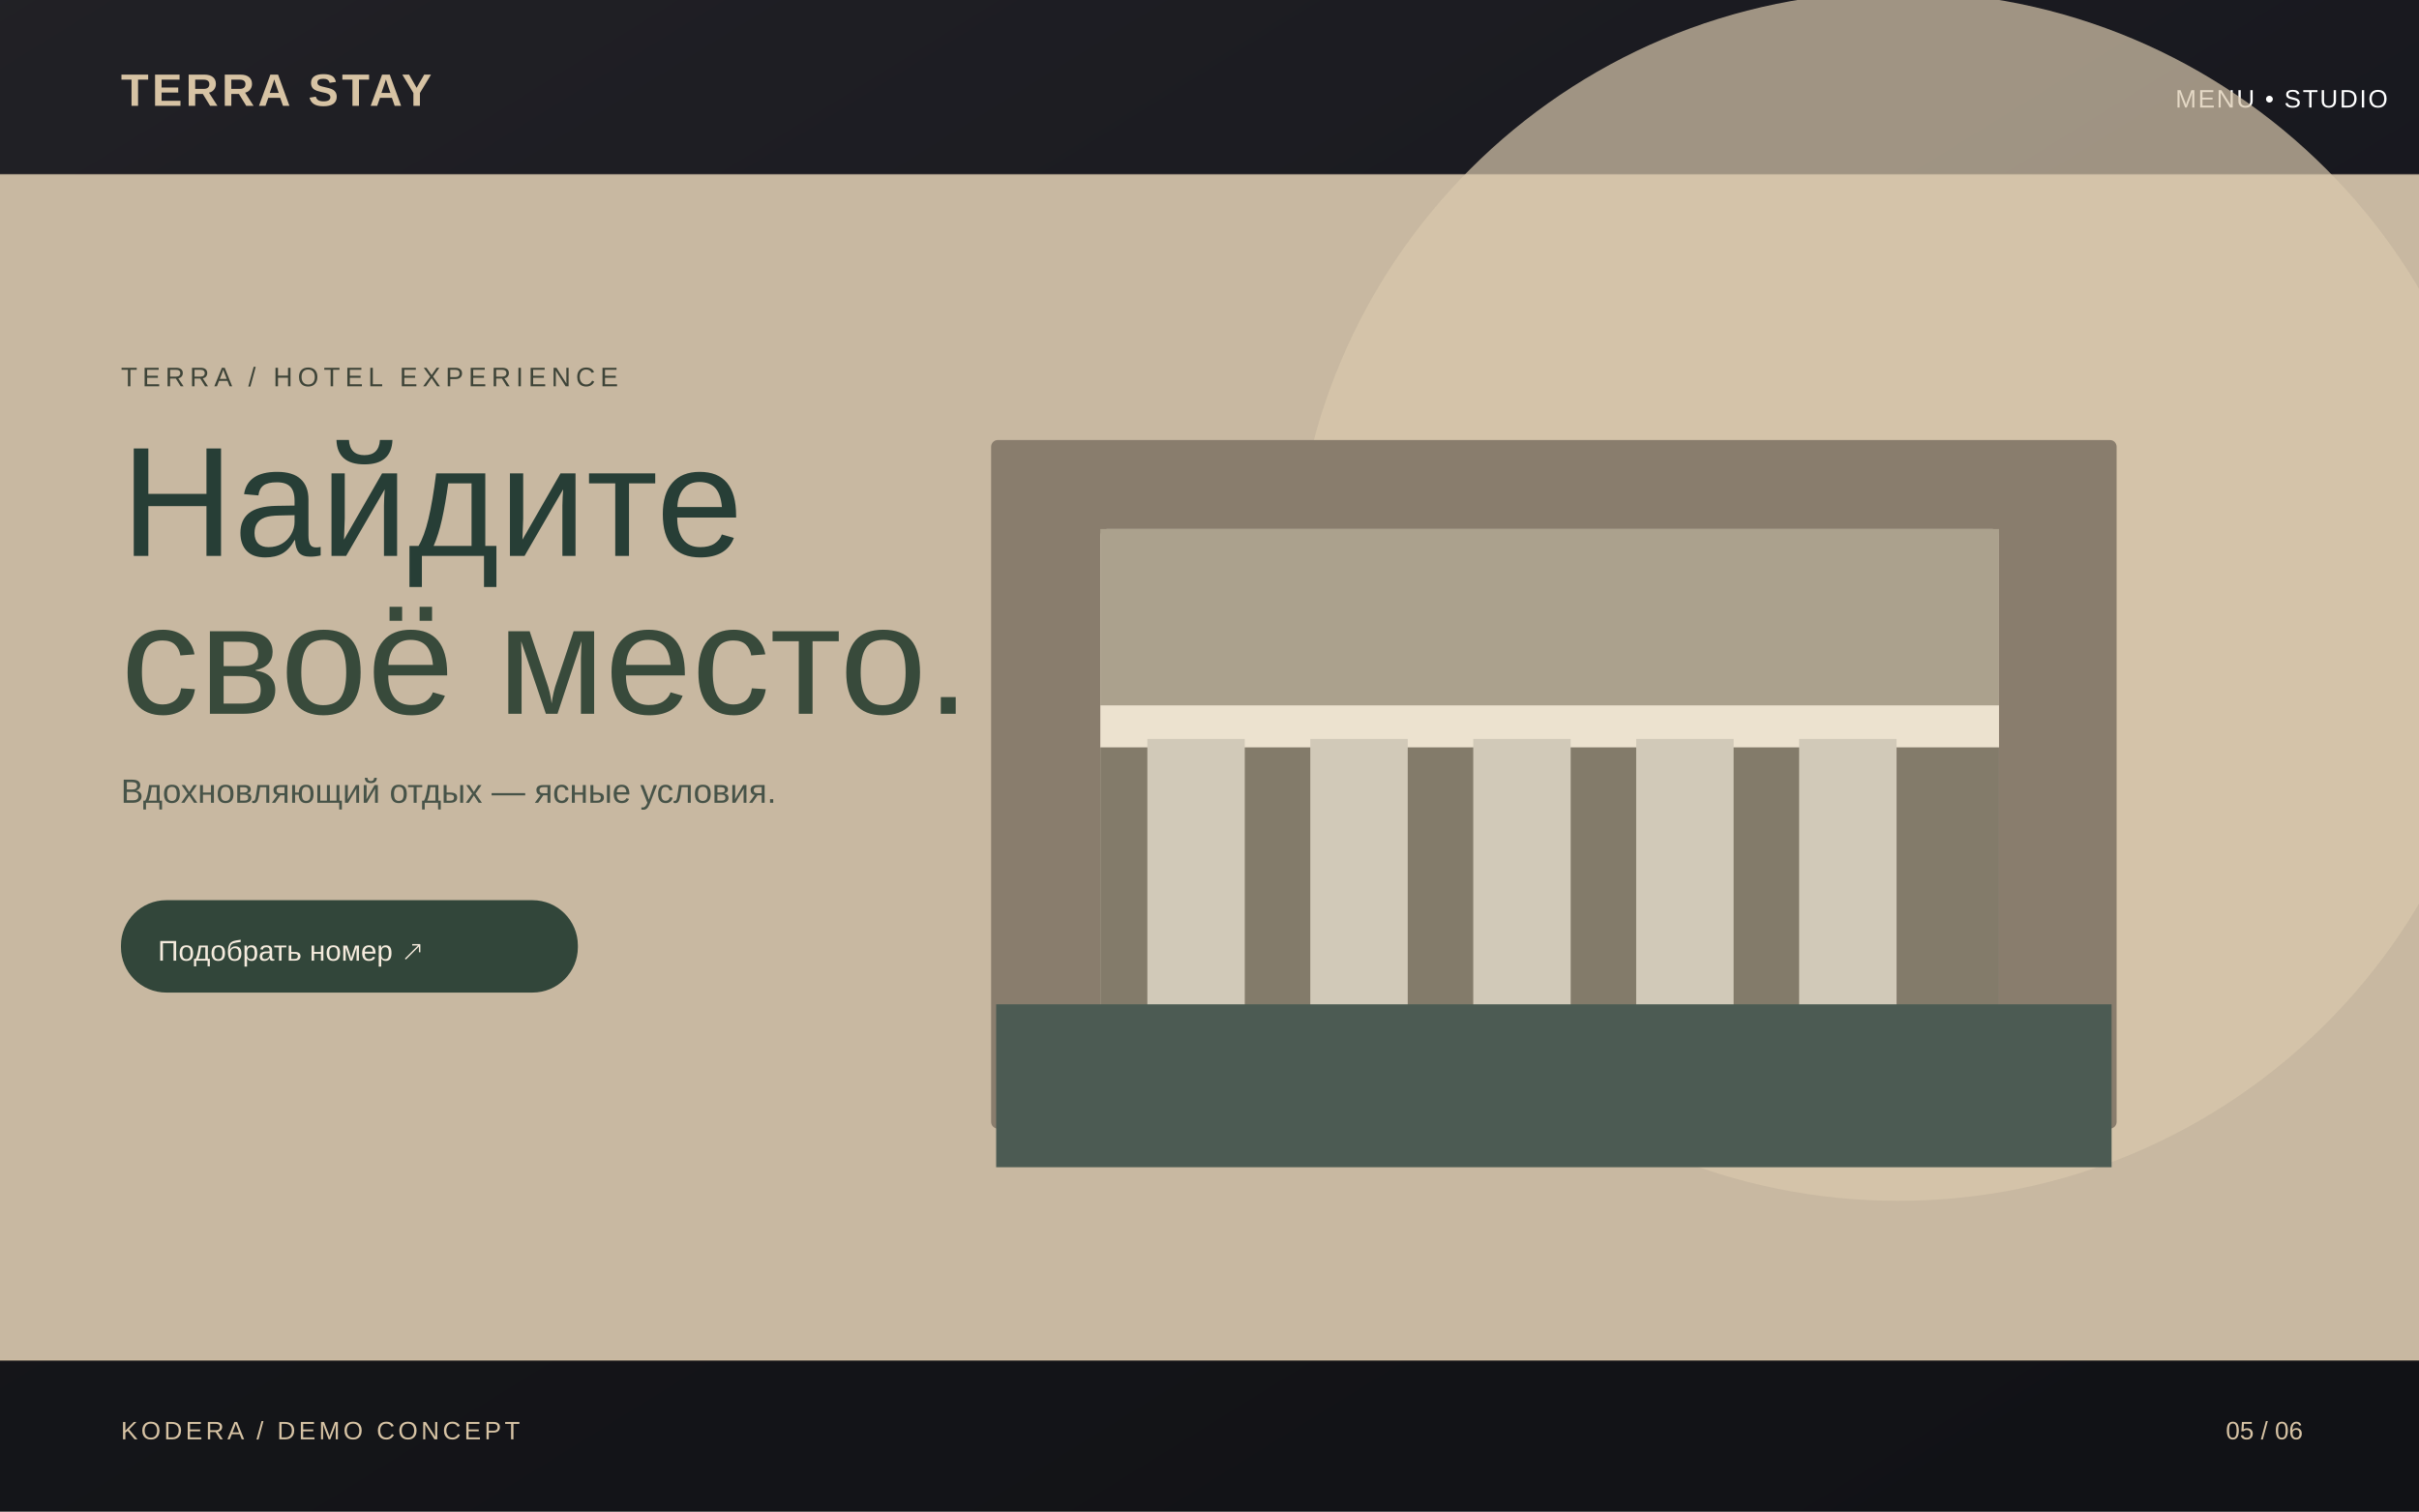
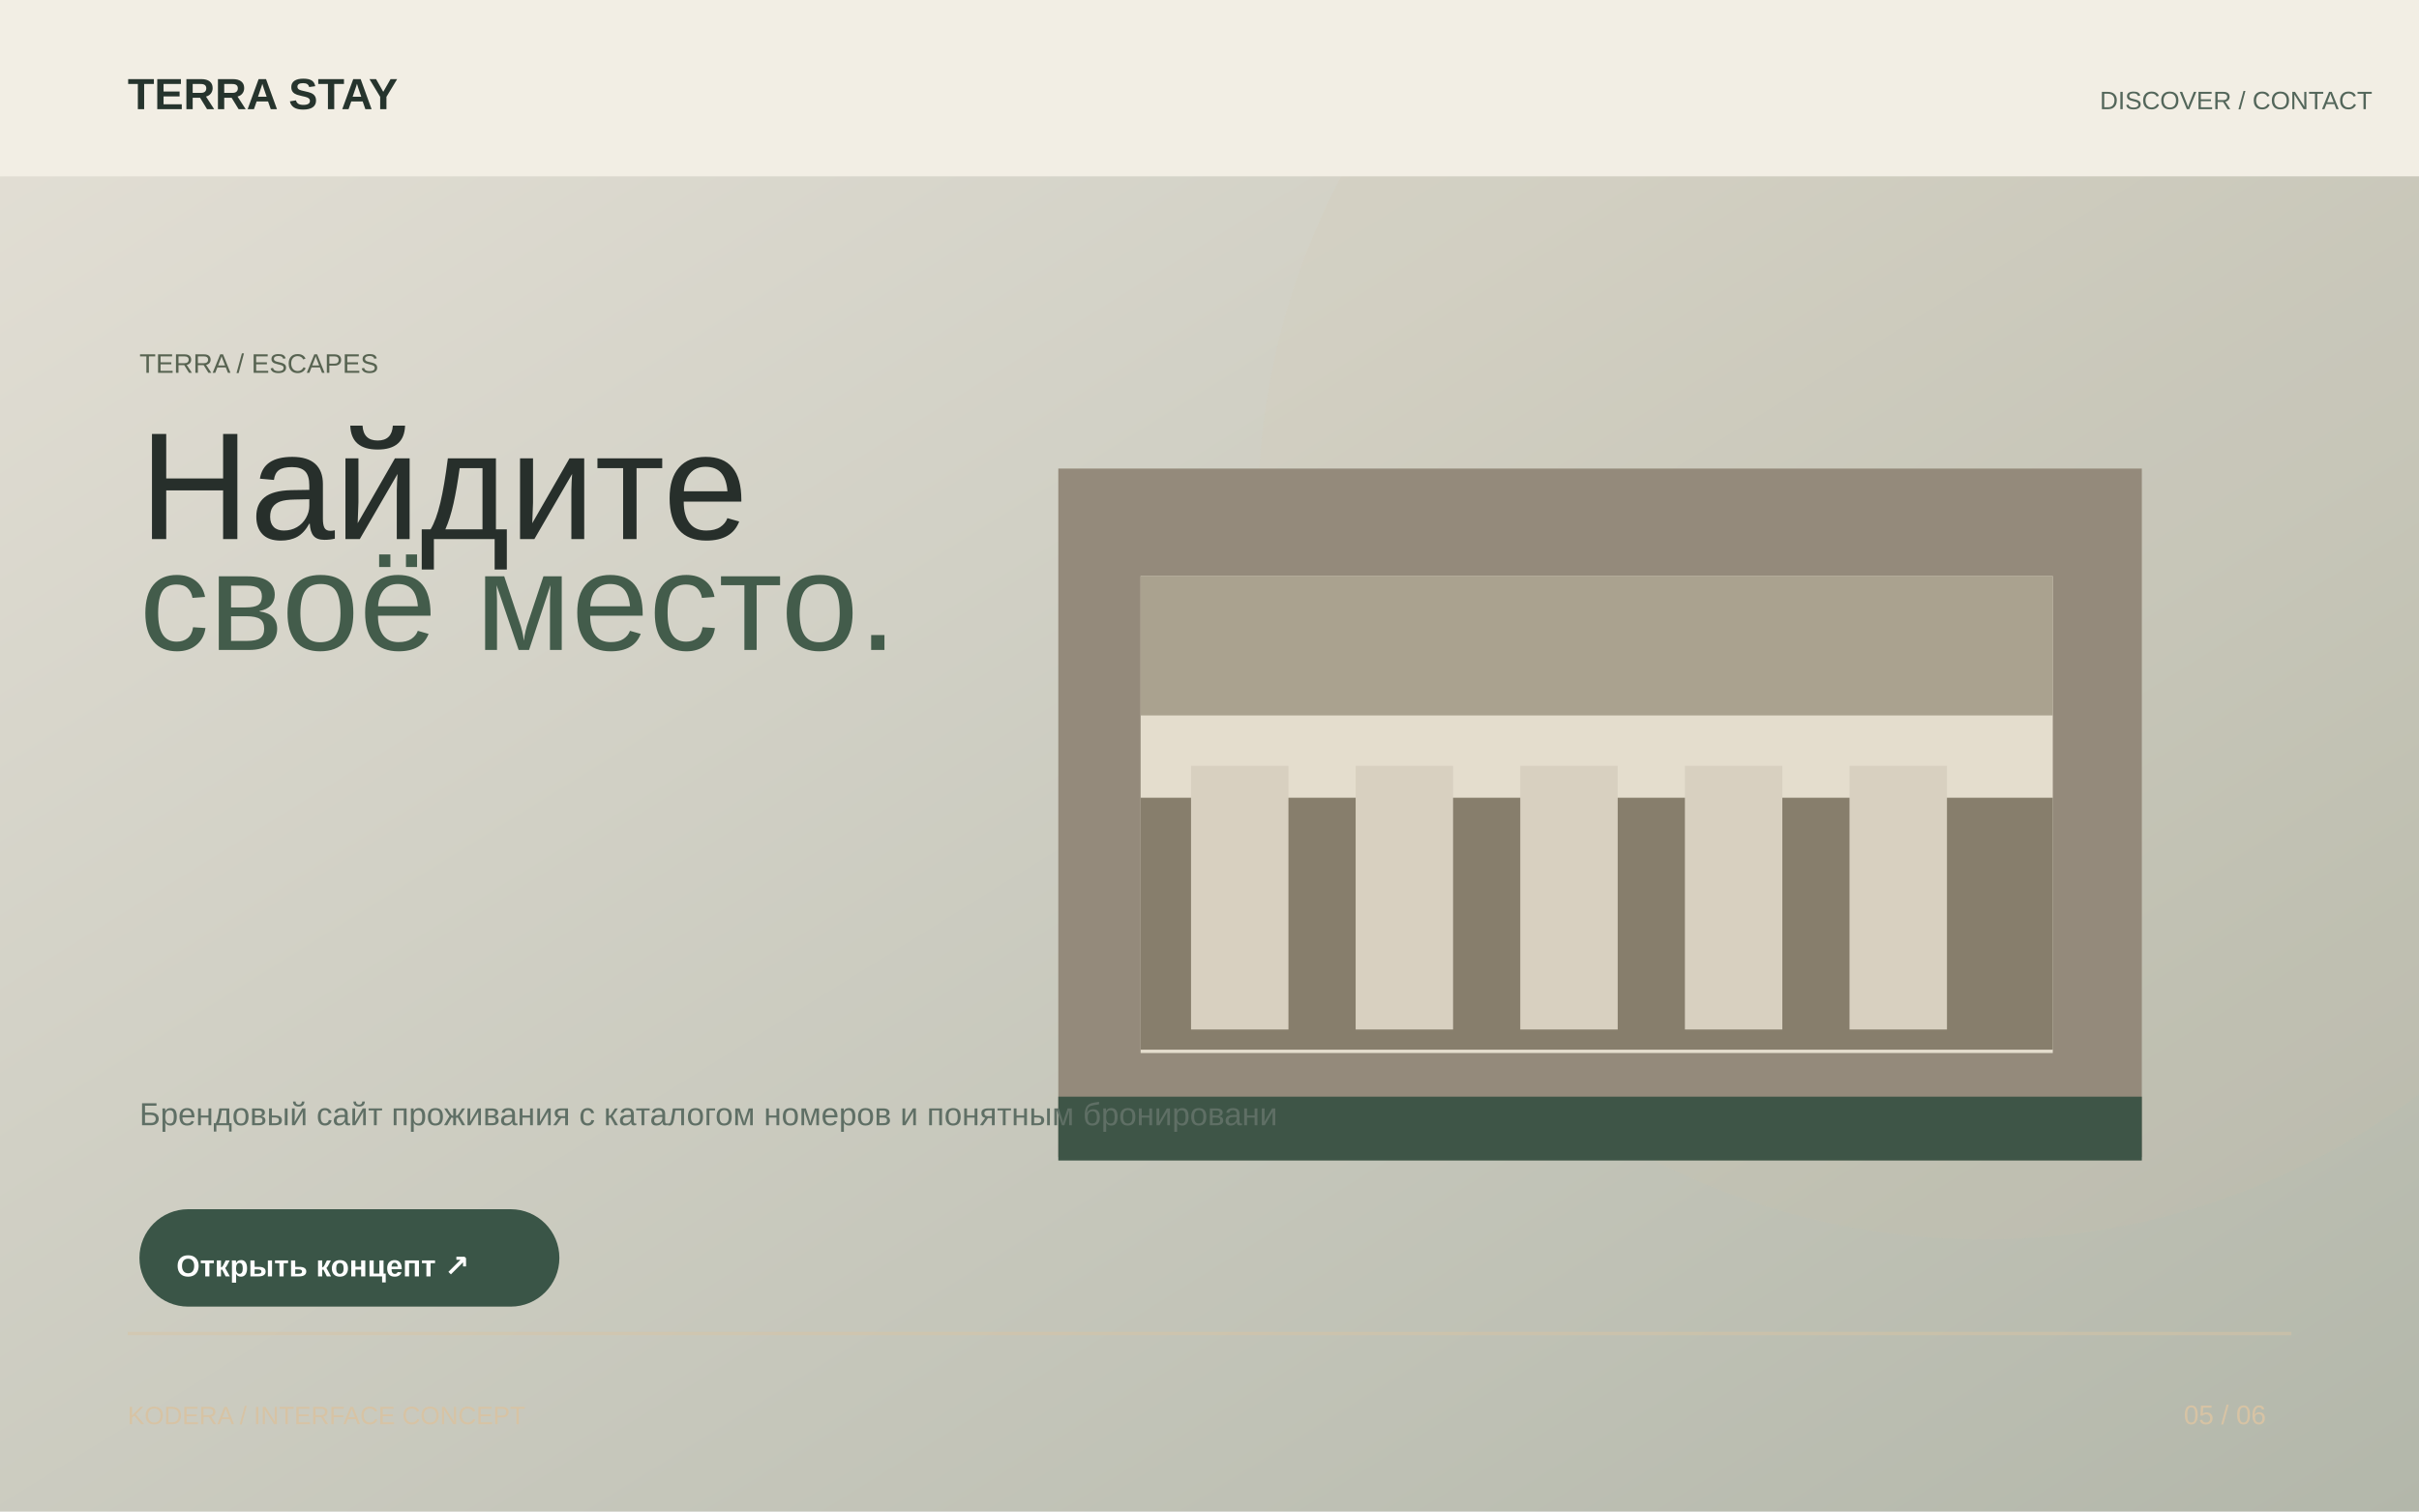
- <svg xmlns="http://www.w3.org/2000/svg" viewBox="0 0 1440 900" width="1440" height="900">
+ <svg xmlns="http://www.w3.org/2000/svg" width="1440" height="900" viewBox="0 0 1440 900" role="img" aria-label="TERRA STAY">
  <defs>
-     <linearGradient id="bg" x1="0" y1="0" x2="1" y2="1">
-       <stop stop-color="#c7b8a1" />
-       <stop offset="1" stop-color="#101116" />
+     <linearGradient id="b" x1="0" x2="1" y1="0" y2="1">
+       <stop stop-color="#e4e0d6" />
+       <stop offset="1" stop-color="#b3b7aa" />
    </linearGradient>
-     <linearGradient id="light" x1="0" y1="0" x2="1" y2="1">
-       <stop stop-color="#fff" stop-opacity=".35" />
-       <stop offset="1" stop-color="#fff" stop-opacity=".02" />
-     </linearGradient>
-     <filter id="shade">
-       <feDropShadow dx="0" dy="16" stdDeviation="18" flood-color="#000" flood-opacity=".35" />
+     <filter id="d">
+       <feDropShadow dx="0" dy="18" stdDeviation="17" flood-opacity=".3" />
    </filter>
  </defs>
-   <rect width="1440" height="900" fill="url(#bg)" />
-   <rect x="0" y="0" width="1440" height="104" rx="0" fill="#101219" opacity="0.91" />
-   <line x1="0" y1="104" x2="1440" y2="104" stroke="#d7c3a4" stroke-opacity="0.32" stroke-width="1" />
-   <text x="72" y="63" font-family="Arial, sans-serif" font-size="27" fill="#d7c3a4" font-weight="600" letter-spacing="2">TERRA STAY</text>
-   <text x="1295" y="64" font-family="Arial, sans-serif" font-size="15" fill="#fff" font-weight="300" letter-spacing="1">MENU  •  STUDIO</text>
-   <rect x="0" y="104" width="1440" height="706" rx="0" fill="#c8b8a1" opacity="1" />
-   <circle cx="1130" cy="355" r="360" fill="#d9c8ac" opacity="0.7" />
-   <g transform="translate(550 170)">
-     <rect x="40" y="92" width="670" height="410" rx="4" fill="#897d6d" opacity="1" />
-     <rect x="105" y="145" width="535" height="305" rx="4" fill="#ece2cf" opacity="1" />
-     <rect x="105" y="145" width="535" height="105" rx="0" fill="#aba18d" opacity="1" />
-     <rect x="105" y="275" width="535" height="175" rx="0" fill="#837b6a" opacity="1" />
-     <rect x="133" y="270" width="58" height="160" rx="0" fill="#d1c9b8" opacity="1" />
-     <rect x="230" y="270" width="58" height="160" rx="0" fill="#d1c9b8" opacity="1" />
-     <rect x="327" y="270" width="58" height="160" rx="0" fill="#d1c9b8" opacity="1" />
-     <rect x="424" y="270" width="58" height="160" rx="0" fill="#d1c9b8" opacity="1" />
-     <rect x="521" y="270" width="58" height="160" rx="0" fill="#d1c9b8" opacity="1" />
-     <rect x="43" y="428" width="664" height="97" rx="0" fill="#4c5b53" opacity="1" />
+   <rect x="0" y="0" width="1440" height="900" rx="0" fill="url(#b)" />
+   <circle cx="1180.8" cy="306" r="432" fill="#d7c3a4" opacity="0.1" />
+   <rect x="0" y="0" width="1440" height="105" rx="0" fill="#f2eee4" />
+   <text x="76" y="65" font-family="Arial,sans-serif" font-weight="600" font-size="26" fill="#26342d">TERRA STAY</text>
+   <text x="1250" y="65" font-family="Arial,sans-serif" font-weight="300" font-size="15" fill="#53665a">DISCOVER  /  CONTACT</text>
+   <text x="83" y="222" font-family="Arial,sans-serif" font-weight="500" font-size="16" fill="#576351">TERRA / ESCAPES</text>
+   <text x="83" y="321" font-family="Arial,sans-serif" font-weight="300" font-size="91" fill="#272f2b">Найдите</text>
+   <text x="83" y="387" font-family="Arial,sans-serif" font-weight="300" font-size="83" fill="#435c4b">своё место.</text>
+   <g transform="translate(615 175)">
+     <rect x="15" y="104" width="645" height="410" rx="0" fill="#948a7b" />
+     <rect x="64" y="168" width="543" height="284" rx="0" fill="#e4ddcd" />
+     <rect x="64" y="168" width="543" height="83" rx="0" fill="#aaa28f" />
+     <rect x="64" y="300" width="543" height="150" rx="0" fill="#877e6c" />
+     <rect x="94" y="281" width="58" height="157" rx="0" fill="#d8d0c0" />
+     <rect x="192" y="281" width="58" height="157" rx="0" fill="#d8d0c0" />
+     <rect x="290" y="281" width="58" height="157" rx="0" fill="#d8d0c0" />
+     <rect x="388" y="281" width="58" height="157" rx="0" fill="#d8d0c0" />
+     <rect x="486" y="281" width="58" height="157" rx="0" fill="#d8d0c0" />
+     <rect x="15" y="478" width="645" height="38" rx="0" fill="#3e5547" />
  </g>
-   <text x="72" y="230" font-family="Arial, sans-serif" font-size="16" fill="#3e4438" font-weight="500" letter-spacing="3">TERRA / HOTEL EXPERIENCE</text>
-   <text x="72" y="331" font-family="Arial, sans-serif" font-size="93" fill="#273e36" font-weight="300" letter-spacing="0">Найдите</text>
-   <text x="72" y="425" font-family="Arial, sans-serif" font-size="93" fill="#384a3b" font-weight="300" letter-spacing="0">своё место.</text>
-   <text x="72" y="478" font-family="Arial, sans-serif" font-size="20" fill="#475348" font-weight="300" letter-spacing="0">Вдохновляющий отдых — ясные условия.</text>
-   <rect x="72" y="536" width="272" height="55" rx="27" fill="#32463a" opacity="1" />
-   <text x="94" y="572" font-family="Arial, sans-serif" font-size="17" fill="#f5ebdd" font-weight="300" letter-spacing="0">Подобрать номер ↗</text>
-   <rect x="0" y="810" width="1440" height="90" rx="0" fill="#111216" opacity="0.96" />
-   <line x1="0" y1="810" x2="1440" y2="810" stroke="#d7c3a4" stroke-opacity="0.32" stroke-width="1" />
-   <text x="72" y="857" font-family="Arial, sans-serif" font-size="15" fill="#d7c3a4" font-weight="400" letter-spacing="2">KODERA  /  DEMO CONCEPT</text>
-   <text x="1325" y="857" font-family="Arial, sans-serif" font-size="15" fill="#d7c3a4" font-weight="300" letter-spacing="0">05 / 06</text>
+   <text x="83" y="670" font-family="Arial,sans-serif" font-weight="300" font-size="19" fill="#5f6f65">Брендовый сайт проживания с каталогом номеров и понятным бронировани</text>
+   <rect x="83" y="720" width="250" height="58" rx="29" fill="#3a5547" />
+   <text x="105" y="760" font-family="Arial,sans-serif" font-weight="600" font-size="18" fill="#fff">Открыть концепт  ↗</text>
+   <path d="M76 794L1364 794" stroke="#d7c3a4" stroke-width="2" opacity=".5" />
+   <text x="76" y="848" font-family="Arial,sans-serif" font-weight="500" font-size="15" fill="#d7c3a4">KODERA  /  INTERFACE CONCEPT</text>
+   <text x="1300" y="848" font-family="Arial,sans-serif" font-weight="300" font-size="16" fill="#d7c3a4">05 / 06</text>
</svg>
